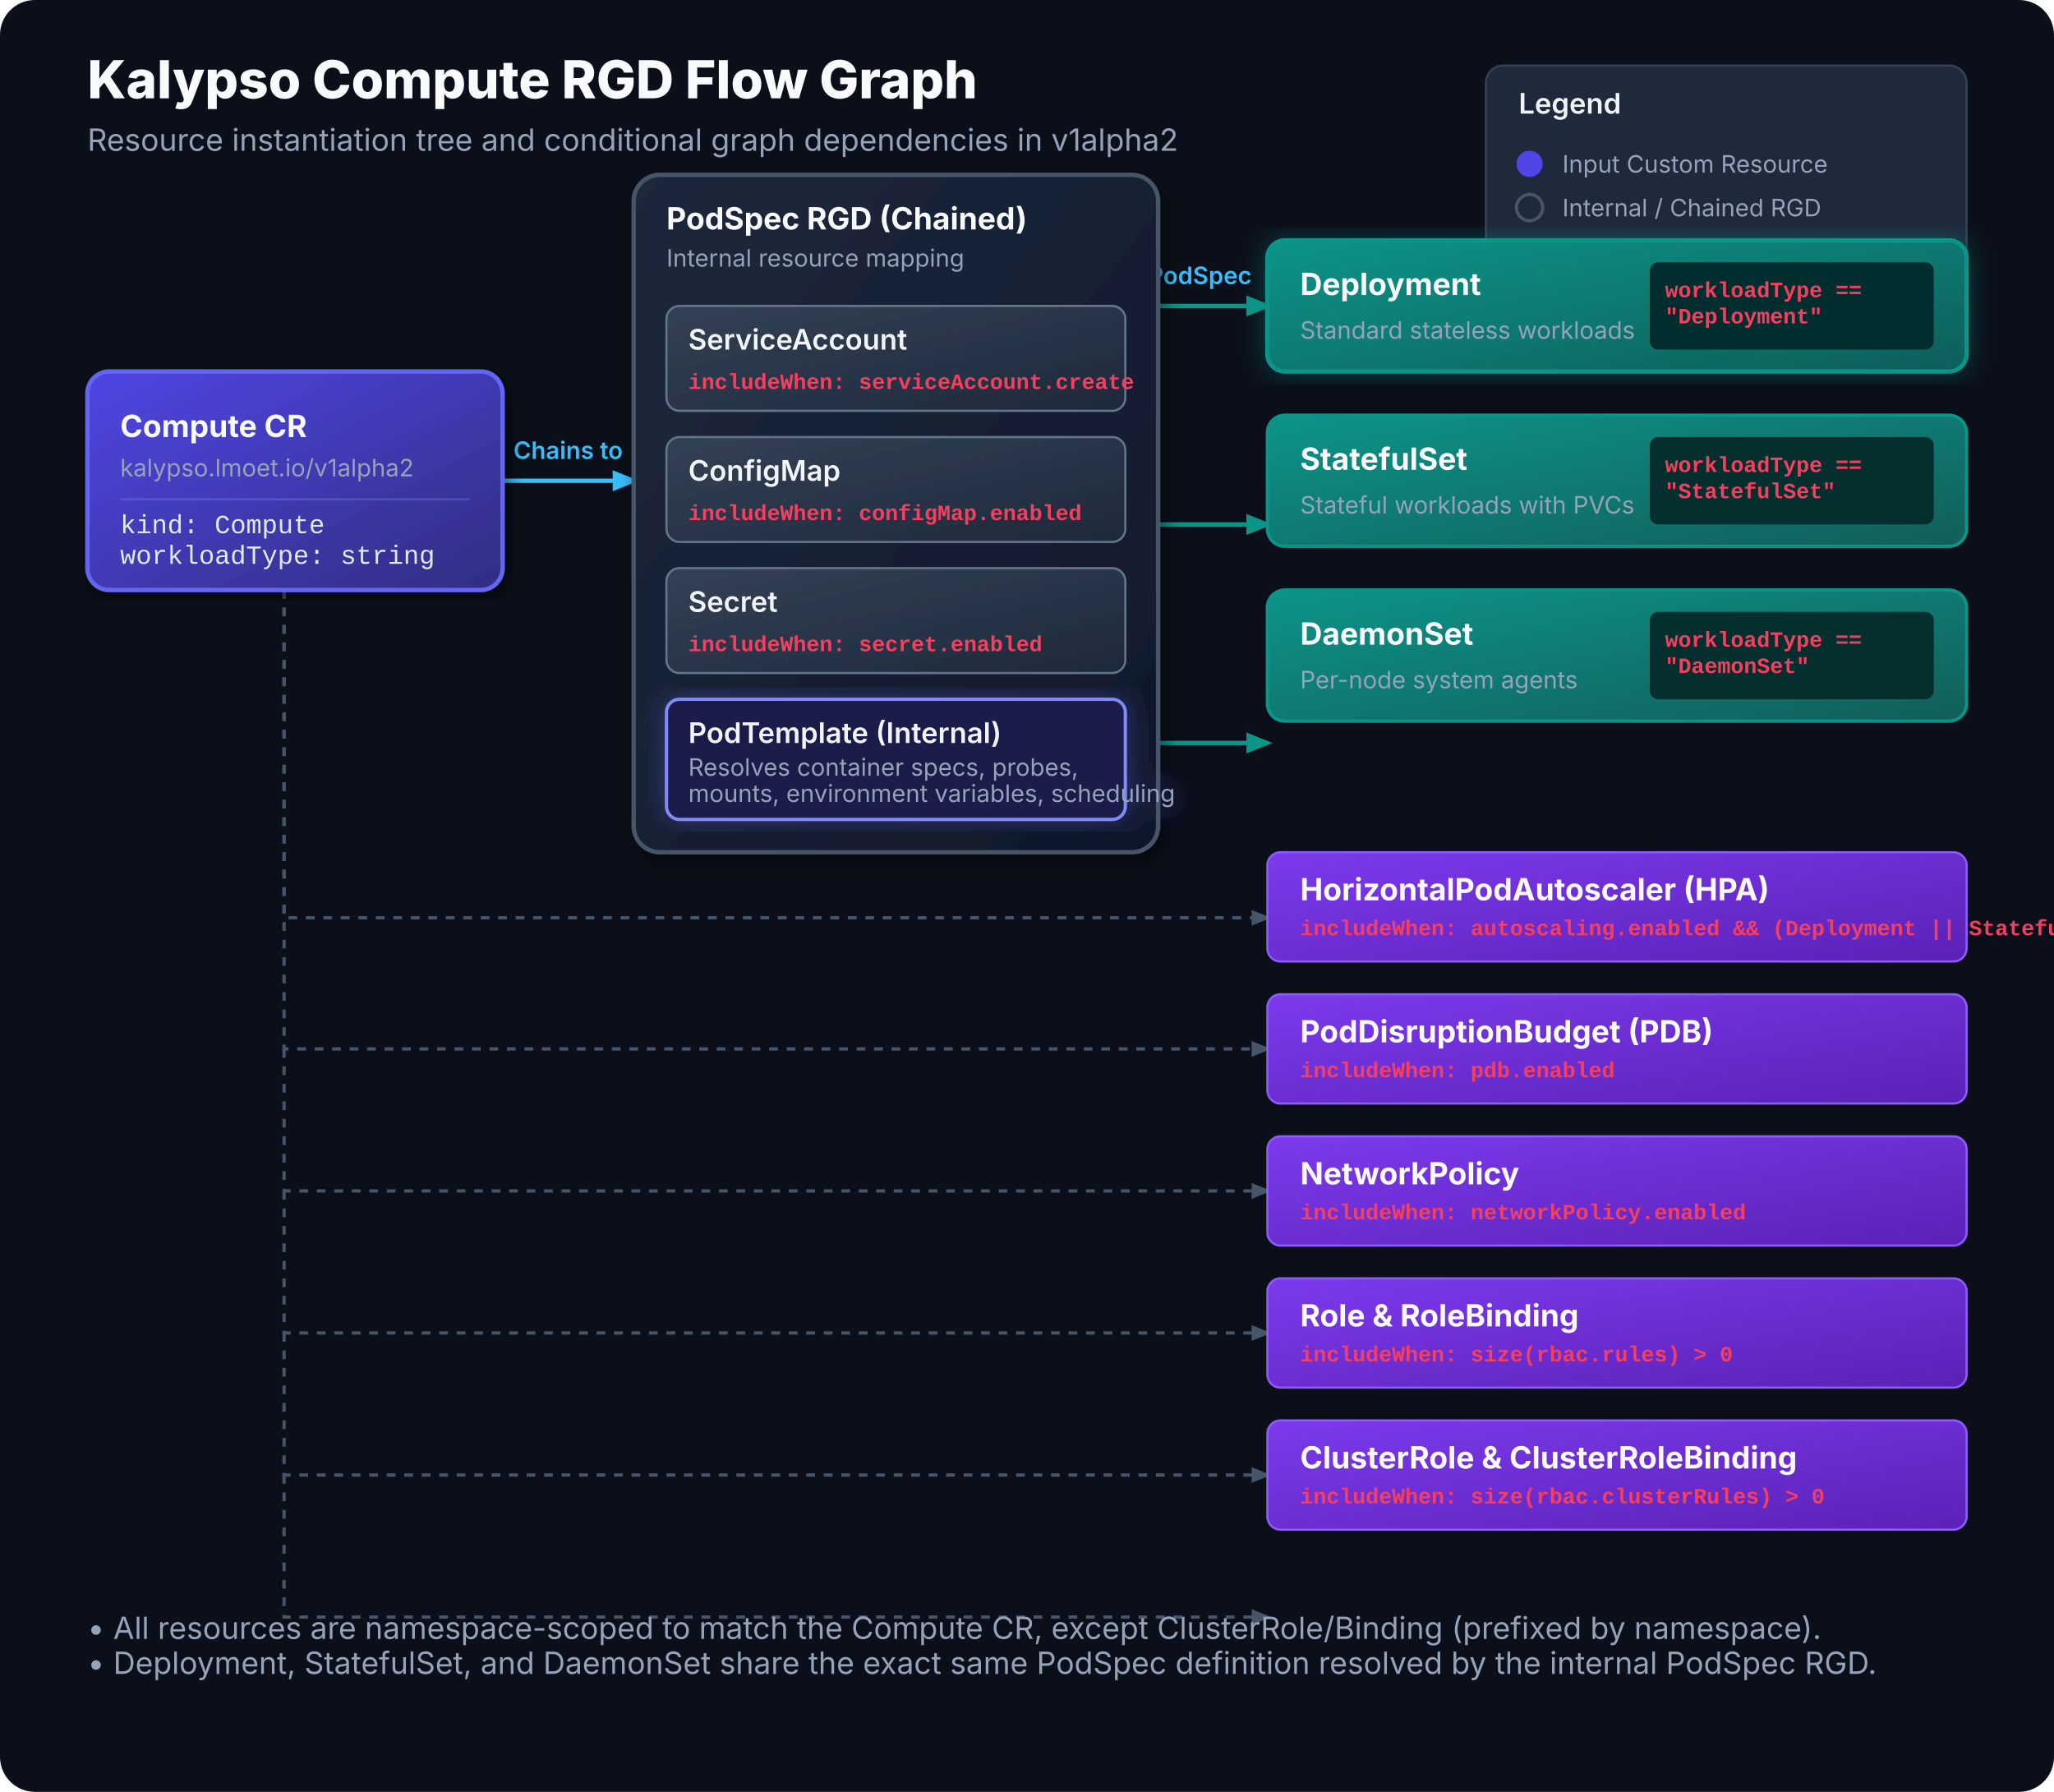
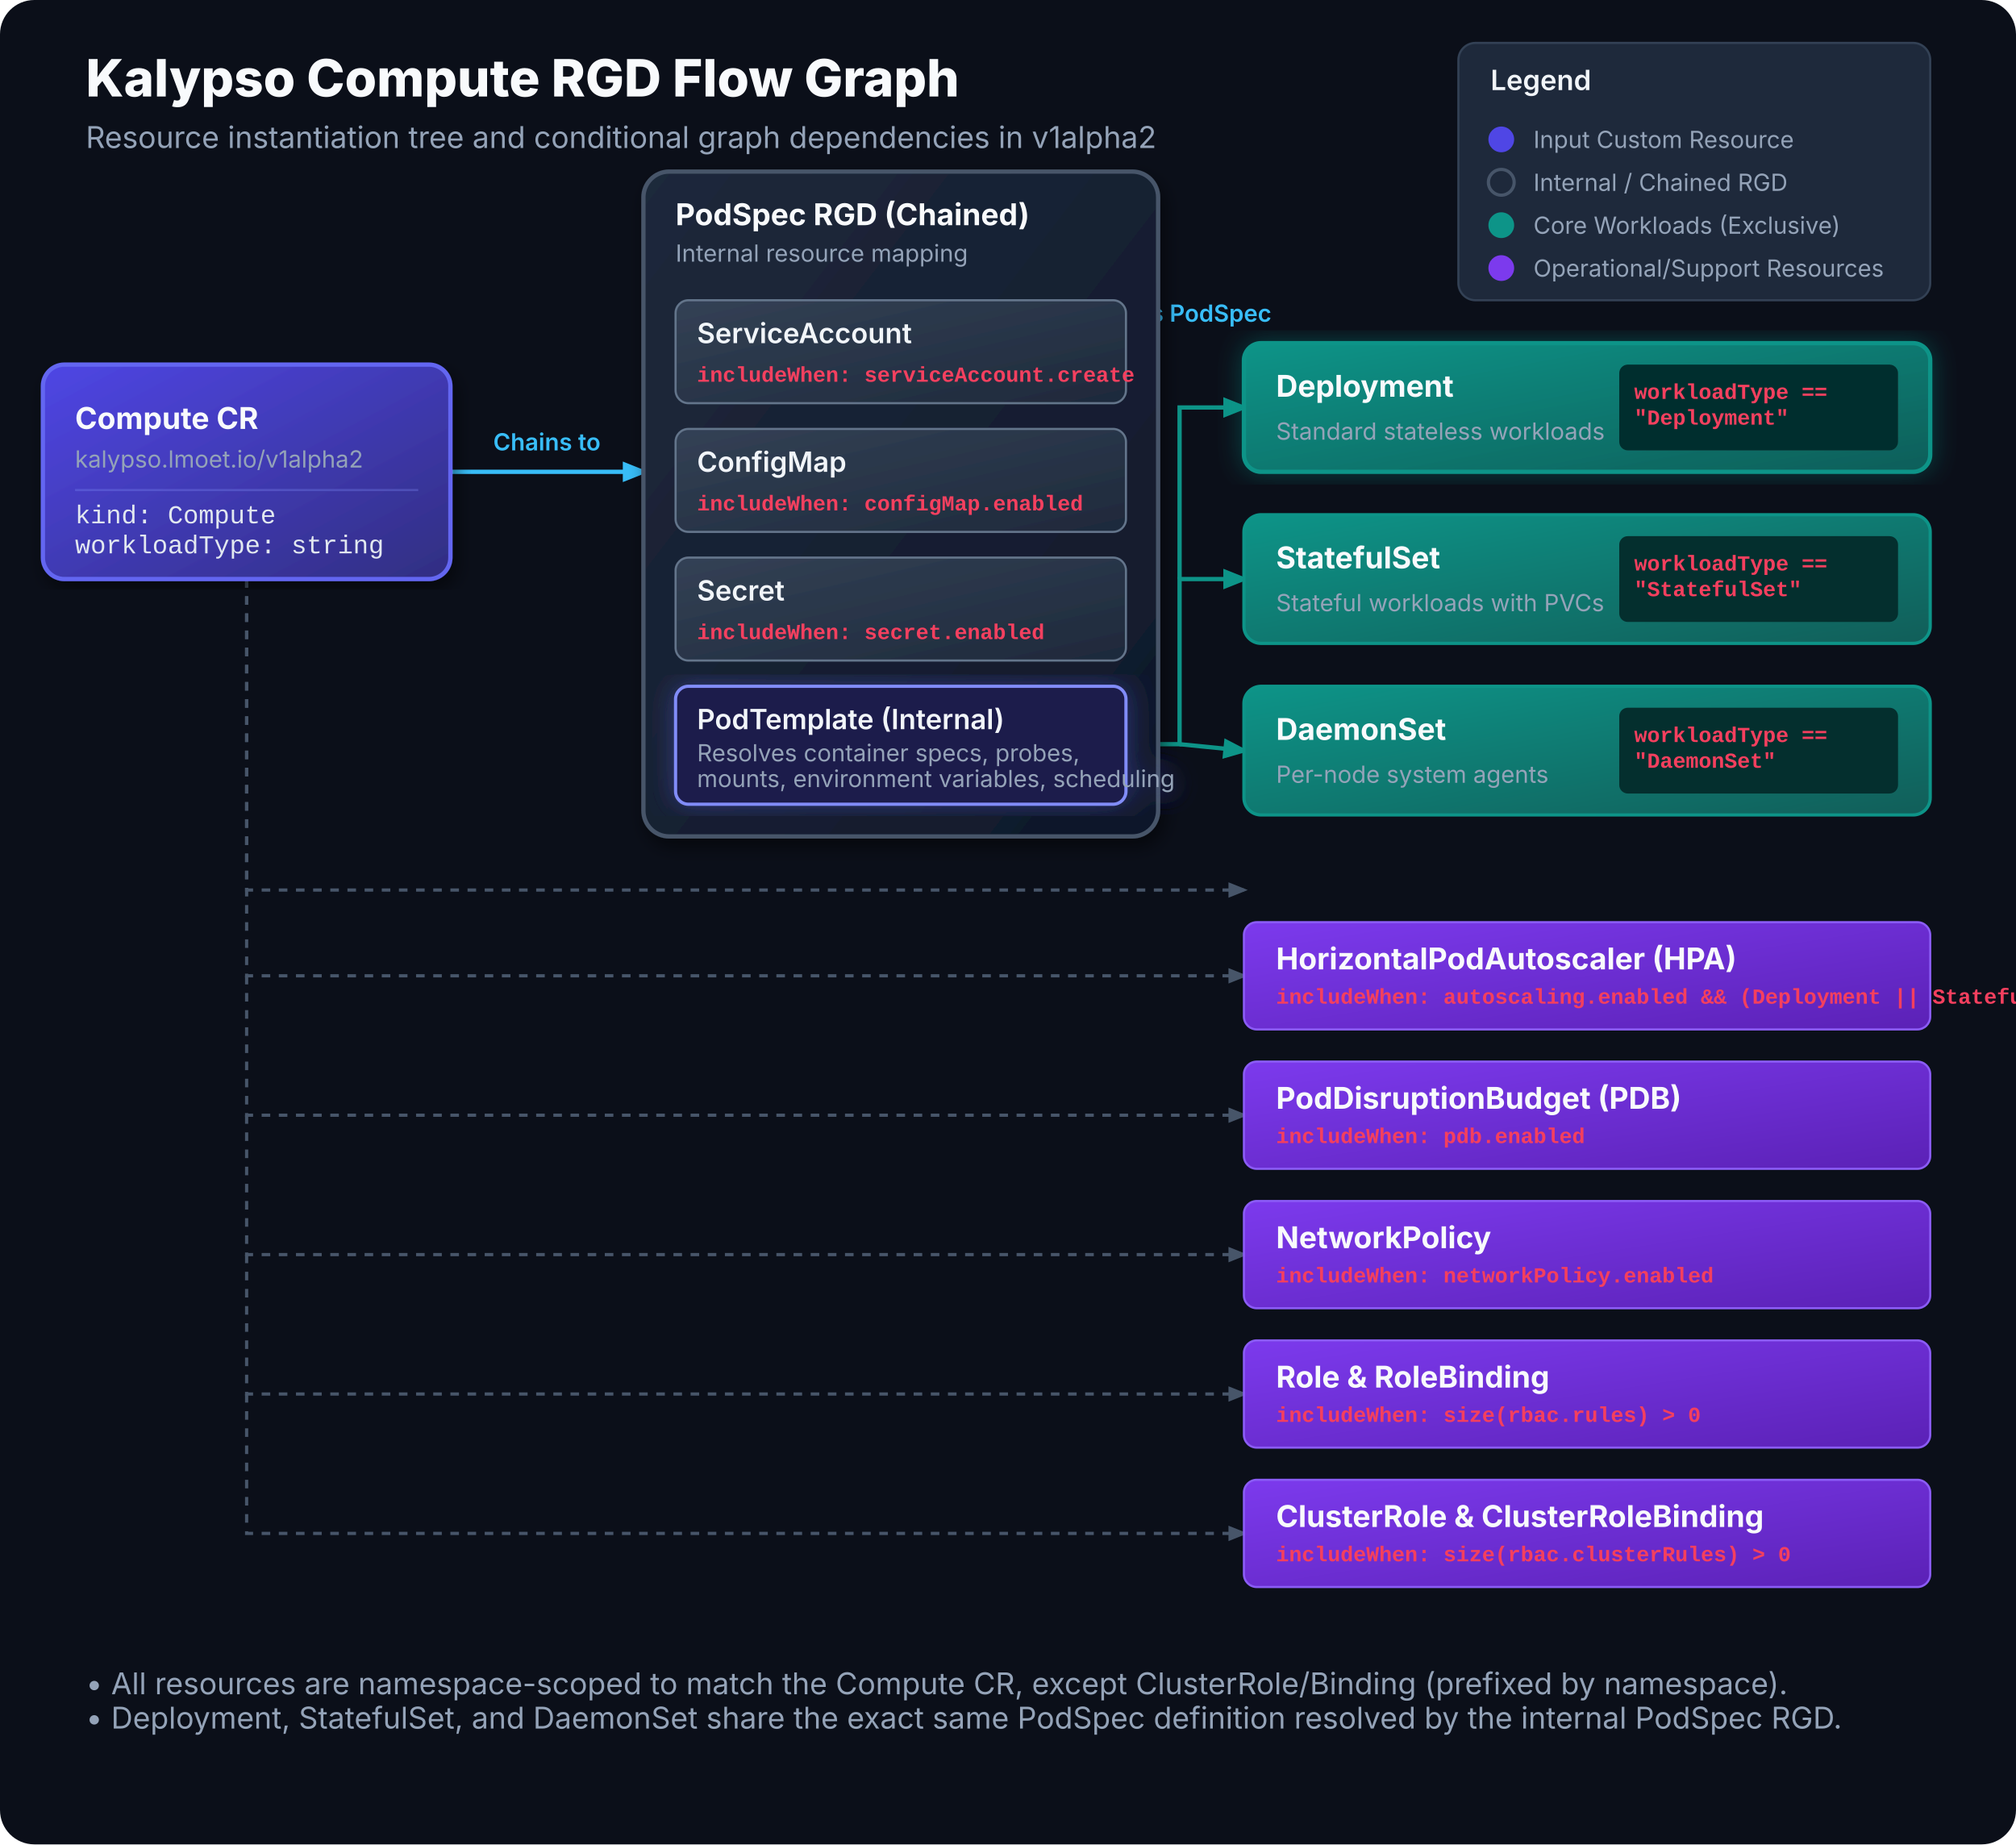
- <svg xmlns="http://www.w3.org/2000/svg" viewBox="0 0 940 820" width="100%" height="100%">
+ <svg xmlns="http://www.w3.org/2000/svg" viewBox="0 0 940 860" width="100%" height="100%">
  <style>
    .title { font-family: 'Inter', system-ui, -apple-system, sans-serif; font-size: 24px; font-weight: 800; fill: #F8FAFC; }
    .subtitle { font-family: 'Inter', system-ui, -apple-system, sans-serif; font-size: 14px; fill: #94A3B8; }
    .label { font-family: 'Inter', system-ui, -apple-system, sans-serif; font-size: 13px; font-weight: 600; fill: #F1F5F9; }
    .desc { font-family: 'Inter', system-ui, -apple-system, sans-serif; font-size: 11px; fill: #94A3B8; }
    .cond-text { font-family: 'SFMono-Regular', Consolas, 'Liberation Mono', Menlo, monospace; font-size: 10px; fill: #F43F5E; font-weight: bold; }
    .box-title { font-family: 'Inter', system-ui, -apple-system, sans-serif; font-size: 14px; font-weight: 700; fill: #F8FAFC; }
    .box-desc { font-family: 'Inter', system-ui, -apple-system, sans-serif; font-size: 11px; fill: #94A3B8; }
    .resource-text { font-family: 'SFMono-Regular', Consolas, 'Liberation Mono', Menlo, monospace; font-size: 12px; fill: #E2E8F0; }
    .arrow-text { font-family: 'Inter', system-ui, -apple-system, sans-serif; font-size: 11px; fill: #38BDF8; font-weight: 600; }
    
    /* Hover effects and transitions */
    .node-card { transition: transform 0.2s ease, filter 0.2s ease; }
    .node-card:hover { transform: translate(-2px, -2px); filter: brightness(1.1); }
  </style>
-   <rect width="940" height="820" rx="16" fill="#0B0F19" />
+   <rect width="940" height="860" rx="16" fill="#0B0F19" />
  <defs>
    <filter id="shadow" x="-5%" y="-5%" width="110%" height="110%">
      <feDropShadow dx="2" dy="4" stdDeviation="4" flood-color="#000000" flood-opacity="0.5" />
    </filter>
    <filter id="glow-indigo" x="-10%" y="-10%" width="120%" height="120%">
      <feDropShadow dx="0" dy="0" stdDeviation="6" flood-color="#6366F1" flood-opacity="0.4" />
    </filter>
    <filter id="glow-teal" x="-10%" y="-10%" width="120%" height="120%">
      <feDropShadow dx="0" dy="0" stdDeviation="6" flood-color="#0D9488" flood-opacity="0.4" />
    </filter>
    <linearGradient id="grad-input" x1="0%" y1="0%" x2="100%" y2="100%">
      <stop offset="0%" stop-color="#4F46E5" />
      <stop offset="100%" stop-color="#312E81" />
    </linearGradient>
    <linearGradient id="grad-internal" x1="0%" y1="0%" x2="100%" y2="100%">
      <stop offset="0%" stop-color="#1E293B" />
      <stop offset="100%" stop-color="#0F172A" />
    </linearGradient>
    <linearGradient id="grad-workload" x1="0%" y1="0%" x2="100%" y2="100%">
      <stop offset="0%" stop-color="#0D9488" />
      <stop offset="100%" stop-color="#115E59" />
    </linearGradient>
    <linearGradient id="grad-subresource" x1="0%" y1="0%" x2="100%" y2="100%">
      <stop offset="0%" stop-color="#334155" />
      <stop offset="100%" stop-color="#1E293B" />
    </linearGradient>
    <linearGradient id="grad-operational" x1="0%" y1="0%" x2="100%" y2="100%">
      <stop offset="0%" stop-color="#7C3AED" />
      <stop offset="100%" stop-color="#5B21B6" />
    </linearGradient>
    <marker id="arrow" viewBox="0 0 10 10" refX="8" refY="5" markerWidth="6" markerHeight="6" orient="auto-start-reverse">
      <path d="M 0 1 L 10 5 L 0 9 z" fill="#475569" />
    </marker>
    <marker id="arrow-blue" viewBox="0 0 10 10" refX="8" refY="5" markerWidth="6" markerHeight="6" orient="auto-start-reverse">
      <path d="M 0 1 L 10 5 L 0 9 z" fill="#38BDF8" />
    </marker>
    <marker id="arrow-teal" viewBox="0 0 10 10" refX="8" refY="5" markerWidth="6" markerHeight="6" orient="auto-start-reverse">
      <path d="M 0 1 L 10 5 L 0 9 z" fill="#0D9488" />
    </marker>
  </defs>
  <g transform="translate(40, 45)">
    <text class="title" x="0" y="0">Kalypso Compute RGD Flow Graph</text>
    <text class="subtitle" x="0" y="24">Resource instantiation tree and conditional graph dependencies in v1alpha2</text>
  </g>
-   <g transform="translate(680, 30)">
+   <g transform="translate(680, 20)">
    <rect x="0" y="0" width="220" height="120" rx="8" fill="#1E293B" stroke="#334155" stroke-width="1" />
    <text class="label" x="15" y="22" font-size="11">Legend</text>
    <circle cx="20" cy="45" r="6" fill="#4F46E5" />
    <text class="desc" x="35" y="49">Input Custom Resource</text>
    <circle cx="20" cy="65" r="6" fill="#1E293B" stroke="#475569" stroke-width="1.5" />
    <text class="desc" x="35" y="69">Internal / Chained RGD</text>
    <circle cx="20" cy="85" r="6" fill="#0D9488" />
    <text class="desc" x="35" y="89">Core Workloads (Exclusive)</text>
    <circle cx="20" cy="105" r="6" fill="#7C3AED" />
    <text class="desc" x="35" y="109">Operational/Support Resources</text>
  </g>
  <g>
-     <path d="M 230,220 L 290,220" fill="none" stroke="#38BDF8" stroke-width="2" marker-end="url(#arrow-blue)" />
-     <text class="arrow-text" x="260" y="210" text-anchor="middle">Chains to</text>
-     <path d="M 430,340 L 480,340 L 480,240 L 580,240" fill="none" stroke="#0D9488" stroke-width="2" marker-end="url(#arrow-teal)" />
-     <path d="M 480,240 L 480,140 L 580,140" fill="none" stroke="#0D9488" stroke-width="2" marker-end="url(#arrow-teal)" />
-     <path d="M 480,340 L 580,340" fill="none" stroke="#0D9488" stroke-width="2" marker-end="url(#arrow-teal)" />
-     <text class="arrow-text" x="530" y="130" text-anchor="middle">Injects PodSpec</text>
-     <path d="M 130,270 L 130,480 L 580,480" fill="none" stroke="#475569" stroke-dasharray="4,4" stroke-width="1.5" marker-end="url(#arrow)" />
-     <path d="M 130,480 L 130,545 L 580,545" fill="none" stroke="#475569" stroke-dasharray="4,4" stroke-width="1.5" marker-end="url(#arrow)" />
-     <path d="M 130,545 L 130,610 L 580,610" fill="none" stroke="#475569" stroke-dasharray="4,4" stroke-width="1.5" marker-end="url(#arrow)" />
-     <path d="M 130,610 L 130,675 L 580,675" fill="none" stroke="#475569" stroke-dasharray="4,4" stroke-width="1.5" marker-end="url(#arrow)" />
-     <path d="M 130,675 L 130,740 L 580,740" fill="none" stroke="#475569" stroke-dasharray="4,4" stroke-width="1.5" marker-end="url(#arrow)" />
-     <path d="M 130,270 L 130,420 L 580,420" fill="none" stroke="#475569" stroke-dasharray="4,4" stroke-width="1.5" marker-end="url(#arrow)" />
+     <path d="M 210,220 L 300,220" fill="none" stroke="#38BDF8" stroke-width="2" marker-end="url(#arrow-blue)" />
+     <text class="arrow-text" x="255" y="210" text-anchor="middle">Chains to</text>
+     <path d="M 525,347 L 550,347 L 550,270 L 580,270" fill="none" stroke="#0D9488" stroke-width="2" marker-end="url(#arrow-teal)" />
+     <path d="M 550,270 L 550,190 L 580,190" fill="none" stroke="#0D9488" stroke-width="2" marker-end="url(#arrow-teal)" />
+     <path d="M 550,347 L 580,350" fill="none" stroke="#0D9488" stroke-width="2" marker-end="url(#arrow-teal)" />
+     <text class="arrow-text" x="550" y="150" text-anchor="middle">Injects PodSpec</text>
+     <path d="M 115,270 L 115,455 L 580,455" fill="none" stroke="#475569" stroke-dasharray="4,4" stroke-width="1.5" marker-end="url(#arrow)" />
+     <path d="M 115,455 L 115,520 L 580,520" fill="none" stroke="#475569" stroke-dasharray="4,4" stroke-width="1.5" marker-end="url(#arrow)" />
+     <path d="M 115,520 L 115,585 L 580,585" fill="none" stroke="#475569" stroke-dasharray="4,4" stroke-width="1.5" marker-end="url(#arrow)" />
+     <path d="M 115,585 L 115,650 L 580,650" fill="none" stroke="#475569" stroke-dasharray="4,4" stroke-width="1.5" marker-end="url(#arrow)" />
+     <path d="M 115,650 L 115,715 L 580,715" fill="none" stroke="#475569" stroke-dasharray="4,4" stroke-width="1.5" marker-end="url(#arrow)" />
+     <path d="M 115,270 L 115,415 L 580,415" fill="none" stroke="#475569" stroke-dasharray="4,4" stroke-width="1.5" marker-end="url(#arrow)" />
  </g>
-   <g class="node-card" filter="url(#shadow)" transform="translate(40, 170)">
+   <g class="node-card" filter="url(#shadow)" transform="translate(20, 170)">
    <rect width="190" height="100" rx="10" fill="url(#grad-input)" stroke="#6366F1" stroke-width="2" />
    <text class="box-title" x="15" y="30">Compute CR</text>
    <text class="box-desc" x="15" y="48">kalypso.lmoet.io/v1alpha2</text>
    <rect x="15" y="58" width="160" height="1" fill="#818CF8" opacity="0.3" />
    <text class="resource-text" x="15" y="74">kind: Compute</text>
    <text class="resource-text" x="15" y="88">workloadType: string</text>
  </g>
-   <g filter="url(#shadow)" transform="translate(290, 80)">
+   <g filter="url(#shadow)" transform="translate(300, 80)">
    <rect width="240" height="310" rx="12" fill="url(#grad-internal)" stroke="#475569" stroke-width="2" />
    <text class="box-title" x="15" y="25">PodSpec RGD (Chained)</text>
    <text class="box-desc" x="15" y="42">Internal resource mapping</text>
    <g class="node-card" transform="translate(15, 60)">
      <rect width="210" height="48" rx="6" fill="url(#grad-subresource)" stroke="#64748B" stroke-width="1" />
      <text class="label" x="10" y="20" font-size="11">ServiceAccount</text>
      <text class="cond-text" x="10" y="38">includeWhen: serviceAccount.create</text>
    </g>
    <g class="node-card" transform="translate(15, 120)">
      <rect width="210" height="48" rx="6" fill="url(#grad-subresource)" stroke="#64748B" stroke-width="1" />
      <text class="label" x="10" y="20" font-size="11">ConfigMap</text>
      <text class="cond-text" x="10" y="38">includeWhen: configMap.enabled</text>
    </g>
    <g class="node-card" transform="translate(15, 180)">
      <rect width="210" height="48" rx="6" fill="url(#grad-subresource)" stroke="#64748B" stroke-width="1" />
      <text class="label" x="10" y="20" font-size="11">Secret</text>
      <text class="cond-text" x="10" y="38">includeWhen: secret.enabled</text>
    </g>
    <g class="node-card" filter="url(#glow-indigo)" transform="translate(15, 240)">
      <rect width="210" height="55" rx="6" fill="#1E1B4B" stroke="#818CF8" stroke-width="1.5" />
      <text class="label" x="10" y="20" font-size="11" fill="#A5B4FC">PodTemplate (Internal)</text>
      <text class="desc" x="10" y="35" font-size="9">Resolves container specs, probes,</text>
      <text class="desc" x="10" y="47" font-size="9">mounts, environment variables, scheduling</text>
    </g>
  </g>
-   <g class="node-card" filter="url(#glow-teal)" transform="translate(580, 110)">
+   <g class="node-card" filter="url(#glow-teal)" transform="translate(580, 160)">
    <rect width="320" height="60" rx="8" fill="url(#grad-workload)" stroke="#0D9488" stroke-width="2" />
    <text class="box-title" x="15" y="25">Deployment</text>
    <text class="box-desc" x="15" y="45">Standard stateless workloads</text>
    <rect x="175" y="10" width="130" height="40" rx="4" fill="#042F2E" />
    <text class="cond-text" x="182" y="26" fill="#2DD4BF">workloadType ==</text>
    <text class="cond-text" x="182" y="38" fill="#2DD4BF">"Deployment"</text>
  </g>
-   <g class="node-card" transform="translate(580, 190)">
+   <g class="node-card" transform="translate(580, 240)">
    <rect width="320" height="60" rx="8" fill="url(#grad-workload)" stroke="#0D9488" stroke-width="1.5" />
    <text class="box-title" x="15" y="25">StatefulSet</text>
    <text class="box-desc" x="15" y="45">Stateful workloads with PVCs</text>
    <rect x="175" y="10" width="130" height="40" rx="4" fill="#042F2E" />
    <text class="cond-text" x="182" y="26" fill="#2DD4BF">workloadType ==</text>
    <text class="cond-text" x="182" y="38" fill="#2DD4BF">"StatefulSet"</text>
  </g>
-   <g class="node-card" transform="translate(580, 270)">
+   <g class="node-card" transform="translate(580, 320)">
    <rect width="320" height="60" rx="8" fill="url(#grad-workload)" stroke="#0D9488" stroke-width="1.5" />
    <text class="box-title" x="15" y="25">DaemonSet</text>
    <text class="box-desc" x="15" y="45">Per-node system agents</text>
    <rect x="175" y="10" width="130" height="40" rx="4" fill="#042F2E" />
    <text class="cond-text" x="182" y="26" fill="#2DD4BF">workloadType ==</text>
    <text class="cond-text" x="182" y="38" fill="#2DD4BF">"DaemonSet"</text>
  </g>
-   <g class="node-card" transform="translate(580, 390)">
+   <g class="node-card" transform="translate(580, 430)">
    <rect width="320" height="50" rx="6" fill="url(#grad-operational)" stroke="#8B5CF6" stroke-width="1" />
    <text class="box-title" x="15" y="22" font-size="12">HorizontalPodAutoscaler (HPA)</text>
    <text class="cond-text" x="15" y="38" fill="#DDD6FE">includeWhen: autoscaling.enabled &amp;&amp; (Deployment || StatefulSet)</text>
  </g>
-   <g class="node-card" transform="translate(580, 455)">
+   <g class="node-card" transform="translate(580, 495)">
    <rect width="320" height="50" rx="6" fill="url(#grad-operational)" stroke="#8B5CF6" stroke-width="1" />
    <text class="box-title" x="15" y="22" font-size="12">PodDisruptionBudget (PDB)</text>
    <text class="cond-text" x="15" y="38" fill="#DDD6FE">includeWhen: pdb.enabled</text>
  </g>
-   <g class="node-card" transform="translate(580, 520)">
+   <g class="node-card" transform="translate(580, 560)">
    <rect width="320" height="50" rx="6" fill="url(#grad-operational)" stroke="#8B5CF6" stroke-width="1" />
    <text class="box-title" x="15" y="22" font-size="12">NetworkPolicy</text>
    <text class="cond-text" x="15" y="38" fill="#DDD6FE">includeWhen: networkPolicy.enabled</text>
  </g>
-   <g class="node-card" transform="translate(580, 585)">
+   <g class="node-card" transform="translate(580, 625)">
    <rect width="320" height="50" rx="6" fill="url(#grad-operational)" stroke="#8B5CF6" stroke-width="1" />
    <text class="box-title" x="15" y="22" font-size="12">Role &amp; RoleBinding</text>
    <text class="cond-text" x="15" y="38" fill="#DDD6FE">includeWhen: size(rbac.rules) &gt; 0</text>
  </g>
-   <g class="node-card" transform="translate(580, 650)">
+   <g class="node-card" transform="translate(580, 690)">
    <rect width="320" height="50" rx="6" fill="url(#grad-operational)" stroke="#8B5CF6" stroke-width="1" />
    <text class="box-title" x="15" y="22" font-size="12">ClusterRole &amp; ClusterRoleBinding</text>
    <text class="cond-text" x="15" y="38" fill="#DDD6FE">includeWhen: size(rbac.clusterRules) &gt; 0</text>
  </g>
-   <g transform="translate(40, 750)">
+   <g transform="translate(40, 790)">
    <text class="subtitle" x="0" y="0">• All resources are namespace-scoped to match the Compute CR, except ClusterRole/Binding (prefixed by namespace).</text>
    <text class="subtitle" x="0" y="16">• Deployment, StatefulSet, and DaemonSet share the exact same PodSpec definition resolved by the internal PodSpec RGD.</text>
  </g>
</svg>
